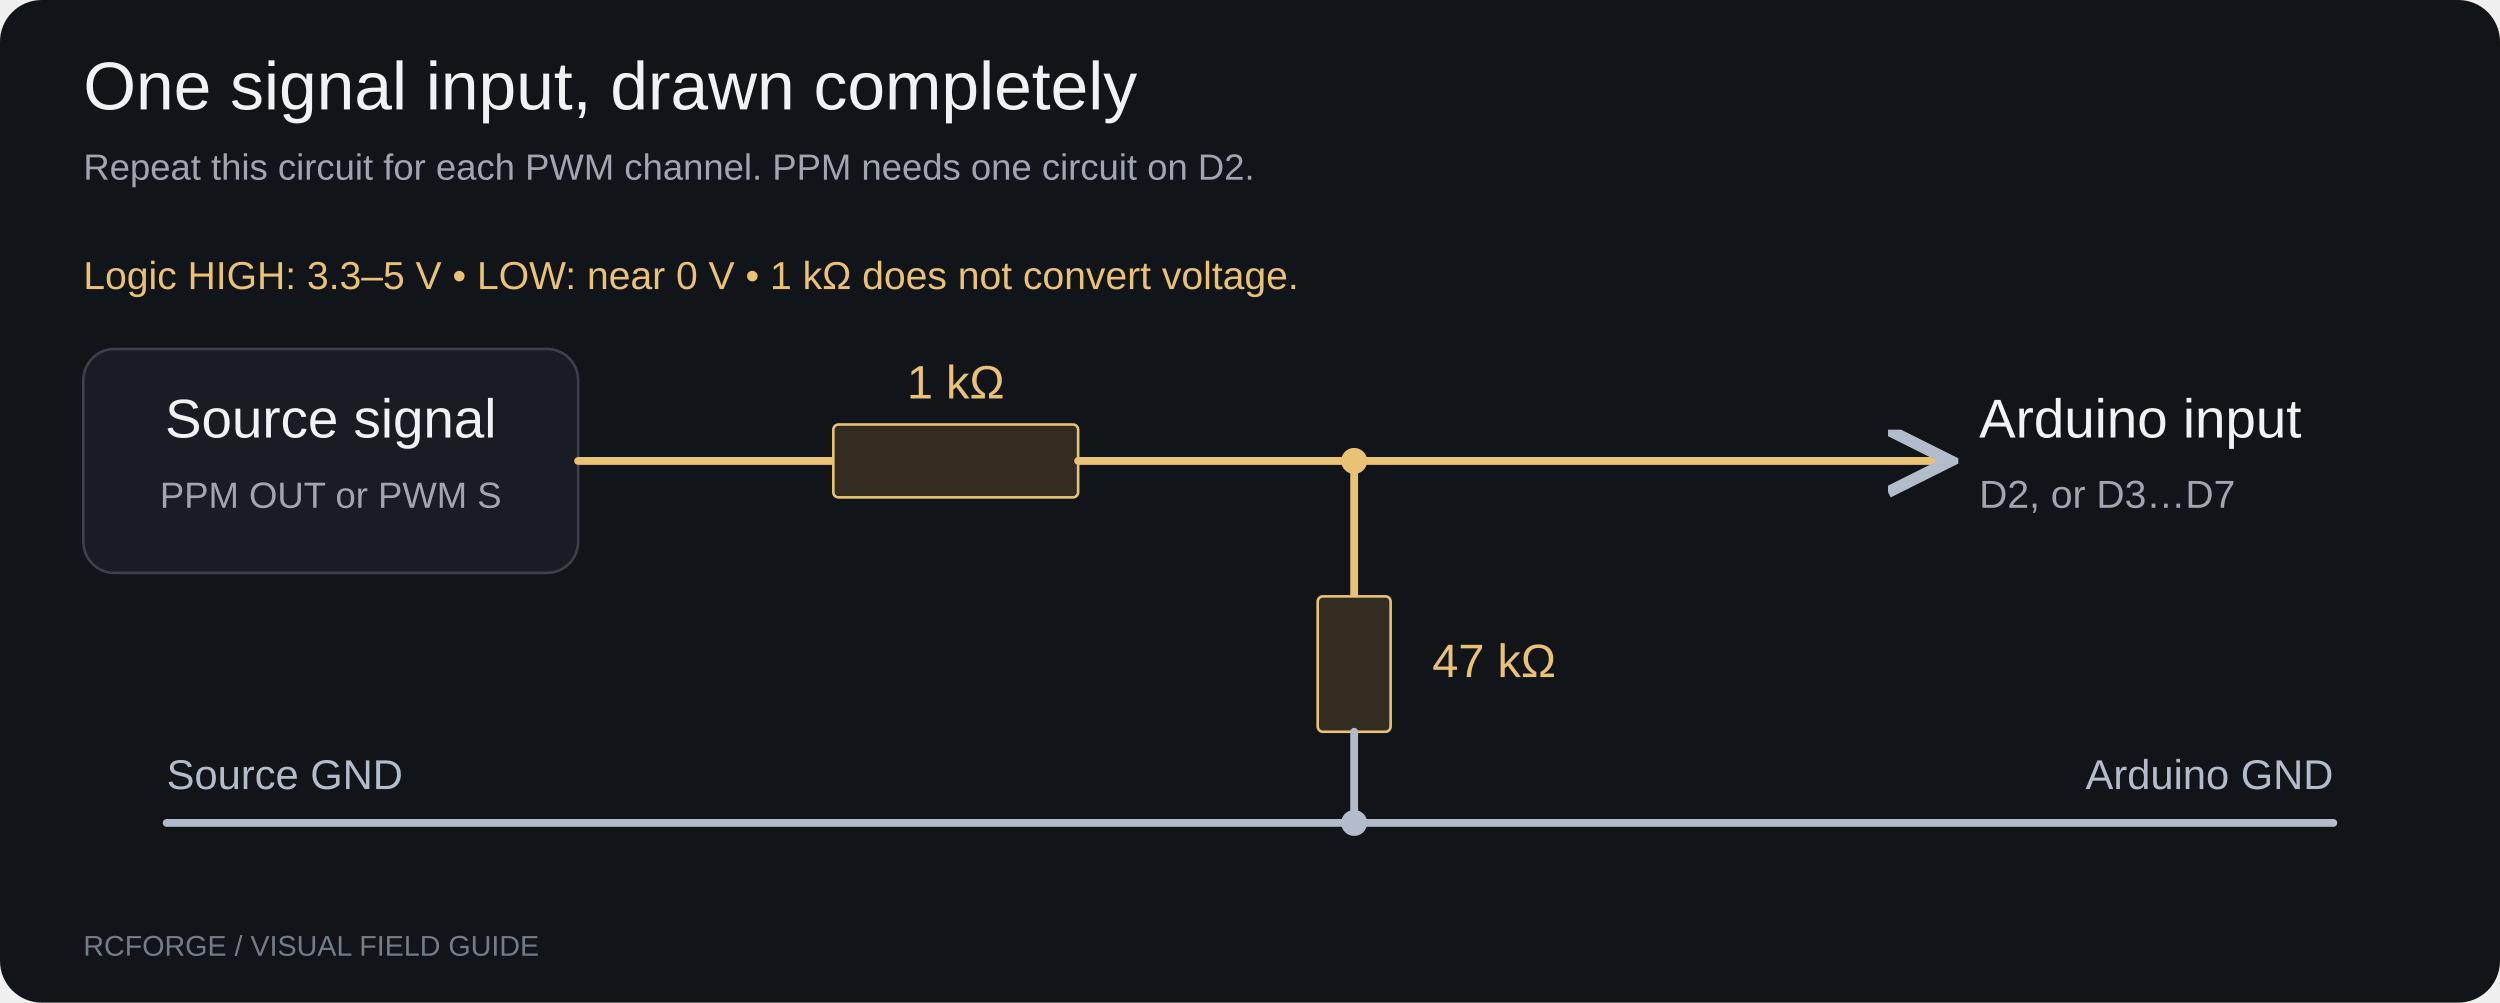
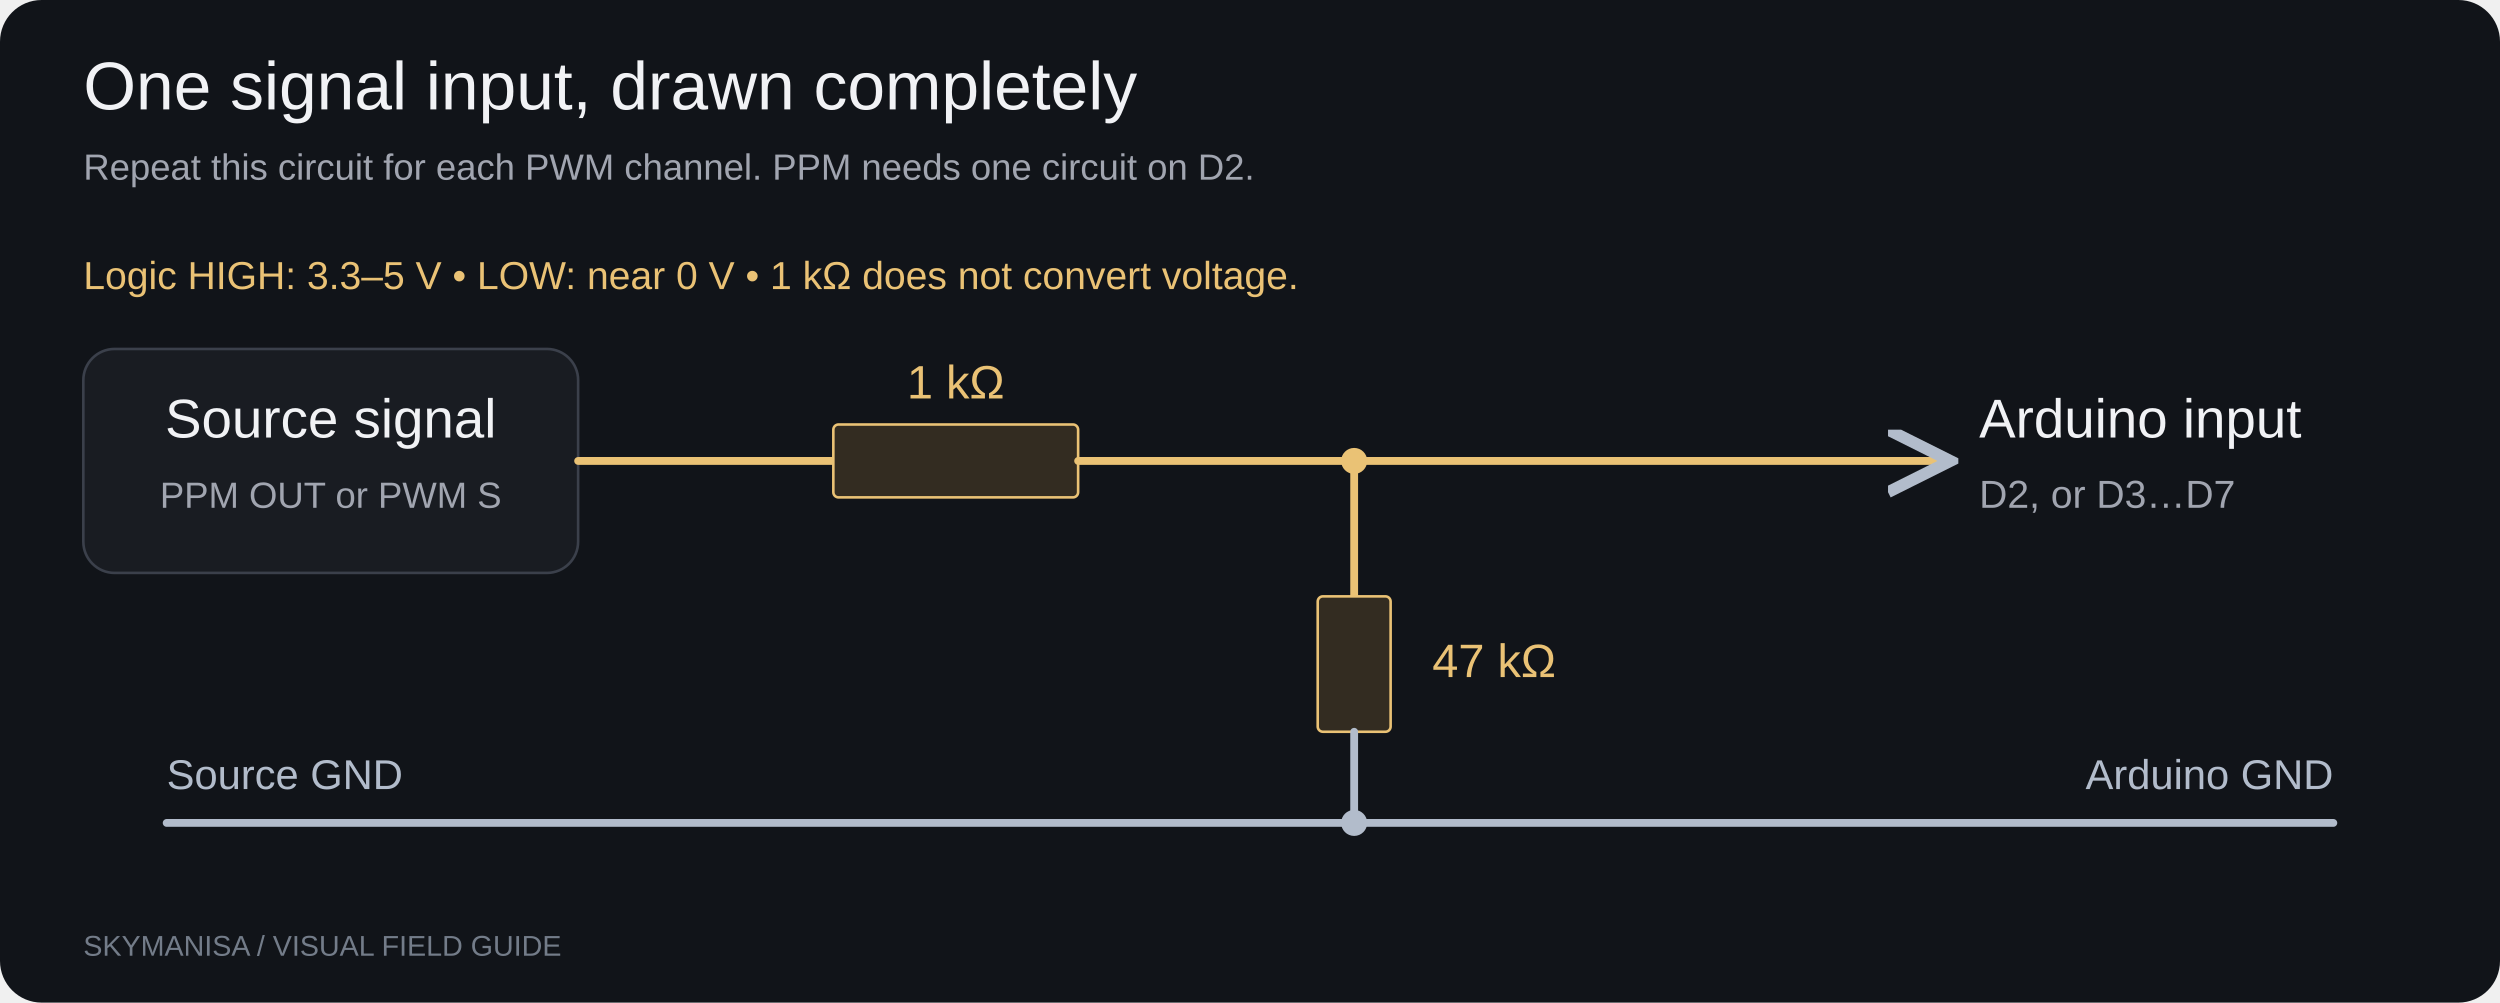
<svg xmlns="http://www.w3.org/2000/svg" width="960" height="385" viewBox="0 0 960 385" role="img" aria-labelledby="title desc">
  <defs>
    <marker id="arrow" markerWidth="9" markerHeight="9" refX="7" refY="4" orient="auto-start-reverse">
      <path d="M0 0 8 4 0 8" fill="none" stroke="#b2bccb" stroke-width="1.5" />
    </marker>
  </defs>
  <style>text{font-family:Arial,Helvetica,sans-serif}.controller-shell{fill:#30343b;stroke:#9ba0ab;stroke-width:1.2}.controller-well{fill:#11141a;stroke:#555d69;stroke-width:1.2}.controller-thumb{fill:#404754;stroke:#949caa}.thumb-inset{fill:#252b34;stroke:#697181}.controller-grip{fill:#222832;stroke:#48505e}.controller-outline{fill:none;stroke:#adb4bf;stroke-width:3;stroke-linecap:round}.controller-detail,.thumb-center{fill:none;stroke:#929aa8;stroke-width:1}.gimbal-guide{stroke:#69717d;stroke-width:.6}.controller-screen{fill:#141921;stroke:#858c99}.screen-lines{stroke:#82928c;stroke-width:1.5}.device-led{fill:#b5d1a3}.controller-glyph{font-size:9px;fill:#f4f4f6;text-anchor:middle}.controller-channel-label{font-size:7px;fill:#b5bac4;text-anchor:middle}.controller-caption{display:none}.keyboard-body{fill:#101319;stroke:#414956}.keyboard-key rect{fill:#1b2028;stroke:#3b4350}.keyboard-key text{text-anchor:middle}.key-letter{font-size:12px;fill:#7e8795}.key-function{font-size:7.5px;fill:#e4e9f0}.mapped .key-letter{fill:#fff}.mapped.flight rect{fill:#273e49;stroke:#7fa7b9}.mapped.power rect{fill:#4b3e29;stroke:#d1b479}.mapped.session rect{fill:#354336;stroke:#8ab193}.mapped.view rect{fill:#3f364c;stroke:#ac97c6}</style>
  <rect width="960" height="385" rx="16" fill="#111419" />
  <text x="32" y="42" font-size="26" fill="#f1f2f5" text-anchor="start">One signal input, drawn completely</text>
  <text x="32" y="69" font-size="14" fill="#a1a5b0" text-anchor="start">Repeat this circuit for each PWM channel. PPM needs one circuit on D2.</text>
  <rect x="32" y="134" width="190" height="86" rx="12" fill="#191c22" stroke="#3b404b" />
  <text x="127" y="168" font-size="21" fill="#f1f2f5" text-anchor="middle">Source signal</text>
  <text x="127" y="195" font-size="14" fill="#a1a5b0" text-anchor="middle">PPM OUT or PWM S</text>
  <path d="M222 177h98" fill="none" stroke="#eac275" stroke-width="3" stroke-linecap="round" stroke-linejoin="round" />
  <rect x="320" y="163" width="94" height="28" rx="2" fill="#332c21" stroke="#eac275" />
  <text x="367" y="153" font-size="18" fill="#eac275" text-anchor="middle">1 kΩ</text>
  <path d="M414 177H746" fill="none" stroke="#eac275" stroke-width="3" stroke-linecap="round" stroke-linejoin="round" marker-end="url(#arrow)" />
  <circle cx="520" cy="177" r="5" fill="#eac275" />
  <text x="760" y="168" font-size="21" fill="#f1f2f5" text-anchor="start">Arduino input</text>
  <text x="760" y="195" font-size="15" fill="#a1a5b0" text-anchor="start">D2, or D3…D7</text>
  <path d="M520 177v52" fill="none" stroke="#eac275" stroke-width="3" stroke-linecap="round" stroke-linejoin="round" />
  <rect x="506" y="229" width="28" height="52" rx="2" fill="#332c21" stroke="#eac275" />
  <text x="550" y="260" font-size="18" fill="#eac275" text-anchor="start">47 kΩ</text>
  <path d="M520 281v35" fill="none" stroke="#b2bccb" stroke-width="3" stroke-linecap="round" stroke-linejoin="round" />
  <path d="M64 316H896" fill="none" stroke="#b2bccb" stroke-width="3" stroke-linecap="round" stroke-linejoin="round" />
  <circle cx="520" cy="316" r="5" fill="#b2bccb" />
  <text x="64" y="303" font-size="16" fill="#b2bccb" text-anchor="start">Source GND</text>
  <text x="896" y="303" font-size="16" fill="#b2bccb" text-anchor="end">Arduino GND</text>
  <text x="32" y="111" font-size="15" fill="#eac275" text-anchor="start">Logic HIGH: 3.3–5 V • LOW: near 0 V • 1 kΩ does not convert voltage.</text>
-   <text x="32" y="367" font-size="11" fill="#737c89" text-anchor="start">RCFORGE  /  VISUAL FIELD GUIDE</text>
+   <text x="32" y="367" font-size="11" fill="#737c89" text-anchor="start">SKYMANISA  /  VISUAL FIELD GUIDE</text>
</svg>
